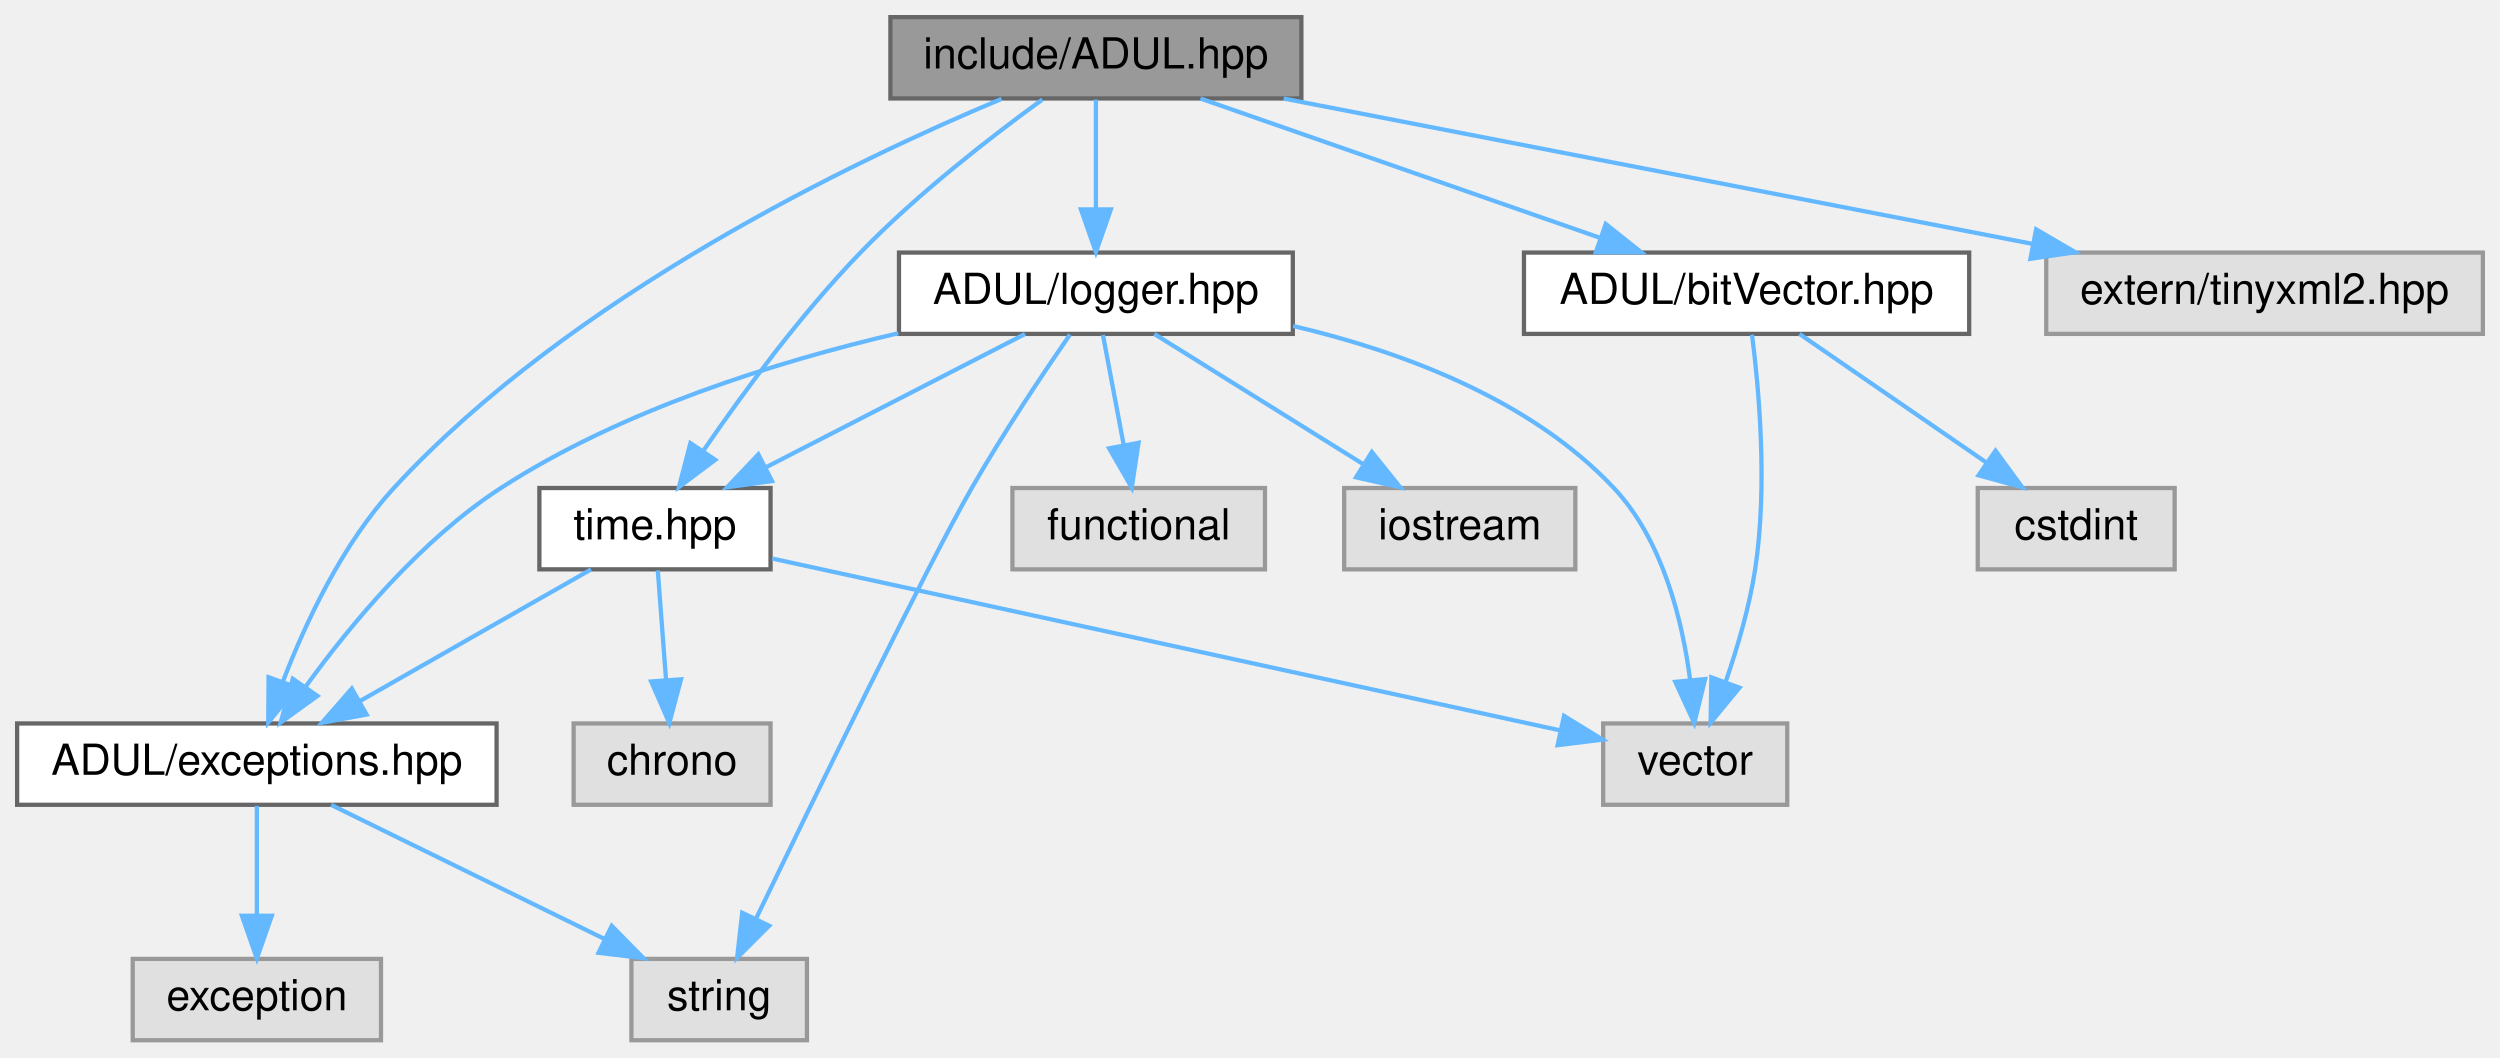
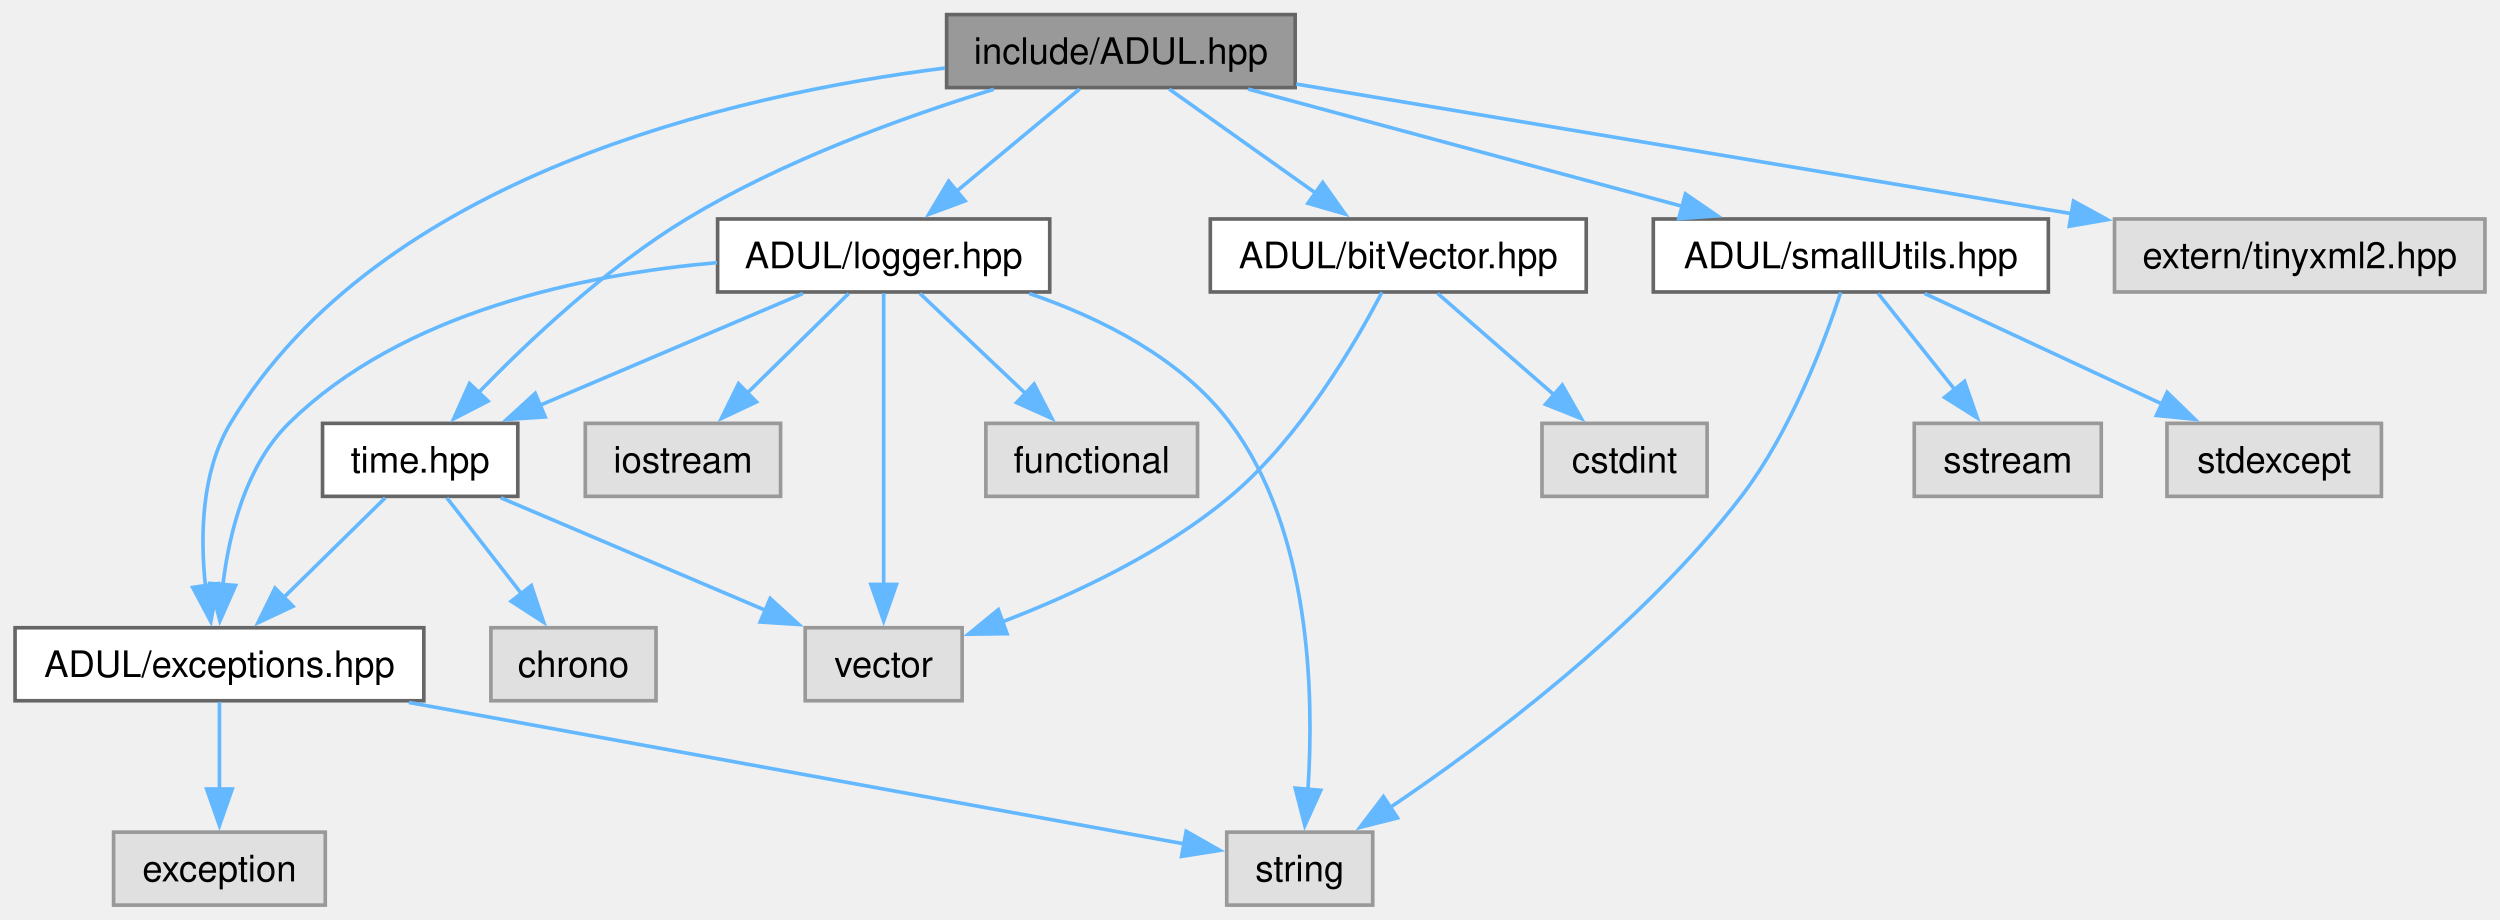
- <svg xmlns="http://www.w3.org/2000/svg" xmlns:xlink="http://www.w3.org/1999/xlink" width="584pt" height="247pt" viewBox="0.00 0.00 584.00 247.00">
-   <g id="graph0" class="graph" transform="scale(1 1) rotate(0) translate(4 243)">
+ <svg xmlns="http://www.w3.org/2000/svg" xmlns:xlink="http://www.w3.org/1999/xlink" width="685pt" height="252pt" viewBox="0.00 0.00 684.75 252.00">
+   <g id="graph0" class="graph" transform="scale(1 1) rotate(0) translate(4 248)">
    <g id="Node000001" class="node">
      <g id="a_Node000001">
        <a xlink:title=" ">
-           <polygon fill="#999999" stroke="#666666" points="300,-239 204,-239 204,-220 300,-220 300,-239" />
-           <text text-anchor="middle" x="252" y="-227" font-family="Helvetica,sans-Serif" font-size="10.00">include/ADUL.hpp</text>
+           <polygon fill="#999999" stroke="#666666" points="350.75,-244 255.25,-244 255.25,-224 350.75,-224 350.75,-244" />
+           <text text-anchor="middle" x="303" y="-230.5" font-family="Helvetica,sans-Serif" font-size="10.00">include/ADUL.hpp</text>
        </a>
      </g>
    </g>
    <g id="Node000002" class="node">
      <g id="a_Node000002">
        <a xlink:href="exceptions_8hpp.html" target="_top" xlink:title=" ">
-           <polygon fill="white" stroke="#666666" points="112,-74 0,-74 0,-55 112,-55 112,-74" />
-           <text text-anchor="middle" x="56" y="-62" font-family="Helvetica,sans-Serif" font-size="10.00">ADUL/exceptions.hpp</text>
+           <polygon fill="white" stroke="#666666" points="112,-76 0,-76 0,-56 112,-56 112,-76" />
+           <text text-anchor="middle" x="56" y="-62.5" font-family="Helvetica,sans-Serif" font-size="10.00">ADUL/exceptions.hpp</text>
        </a>
      </g>
    </g>
    <g id="edge1_Node000001_Node000002" class="edge">
      <g id="a_edge1_Node000001_Node000002">
        <a xlink:title=" ">
-           <path fill="none" stroke="#63b8ff" d="M229.95,-219.89C195.72,-205.58 129.41,-173.94 88,-129 75.99,-115.96 67.38,-97.57 62.14,-83.93" />
-           <polygon fill="#63b8ff" stroke="#63b8ff" points="65.33,-82.44 58.66,-74.21 58.74,-84.8 65.33,-82.44" />
+           <path fill="none" stroke="#63b8ff" d="M254.83,-229.36C196.13,-221.99 99.75,-199.65 59,-132 50.97,-118.66 50.71,-100.85 52.19,-87.24" />
+           <polygon fill="#63b8ff" stroke="#63b8ff" points="55.6,-88.09 53.64,-77.68 48.68,-87.04 55.6,-88.09" />
        </a>
      </g>
    </g>
    <g id="Node000005" class="node">
      <g id="a_Node000005">
        <a xlink:href="logger_8hpp.html" target="_top" xlink:title=" ">
-           <polygon fill="white" stroke="#666666" points="298,-184 206,-184 206,-165 298,-165 298,-184" />
-           <text text-anchor="middle" x="252" y="-172" font-family="Helvetica,sans-Serif" font-size="10.00">ADUL/logger.hpp</text>
+           <polygon fill="white" stroke="#666666" points="283.5,-188 192.5,-188 192.5,-168 283.5,-168 283.5,-188" />
+           <text text-anchor="middle" x="238" y="-174.5" font-family="Helvetica,sans-Serif" font-size="10.00">ADUL/logger.hpp</text>
        </a>
      </g>
    </g>
    <g id="edge4_Node000001_Node000005" class="edge">
      <g id="a_edge4_Node000001_Node000005">
        <a xlink:title=" ">
-           <path fill="none" stroke="#63b8ff" d="M252,-219.75C252,-212.8 252,-202.85 252,-194.13" />
-           <polygon fill="#63b8ff" stroke="#63b8ff" points="255.5,-194.09 252,-184.09 248.5,-194.09 255.5,-194.09" />
+           <path fill="none" stroke="#63b8ff" d="M291.68,-223.59C282.36,-215.85 268.92,-204.69 257.82,-195.47" />
+           <polygon fill="#63b8ff" stroke="#63b8ff" points="260.29,-192.96 250.36,-189.27 255.81,-198.35 260.29,-192.96" />
        </a>
      </g>
    </g>
    <g id="Node000009" class="node">
      <g id="a_Node000009">
        <a xlink:href="time_8hpp.html" target="_top" xlink:title=" ">
-           <polygon fill="white" stroke="#666666" points="176,-129 122,-129 122,-110 176,-110 176,-129" />
-           <text text-anchor="middle" x="149" y="-117" font-family="Helvetica,sans-Serif" font-size="10.00">time.hpp</text>
+           <polygon fill="white" stroke="#666666" points="137.75,-132 84.25,-132 84.25,-112 137.75,-112 137.75,-132" />
+           <text text-anchor="middle" x="111" y="-118.5" font-family="Helvetica,sans-Serif" font-size="10.00">time.hpp</text>
        </a>
      </g>
    </g>
    <g id="edge14_Node000001_Node000009" class="edge">
      <g id="a_edge14_Node000001_Node000009">
        <a xlink:title=" ">
-           <path fill="none" stroke="#63b8ff" d="M239.48,-219.74C227.83,-211.28 210.32,-197.77 197,-184 183.08,-169.61 169.55,-151.18 160.42,-137.88" />
-           <polygon fill="#63b8ff" stroke="#63b8ff" points="163.09,-135.59 154.61,-129.24 157.28,-139.49 163.09,-135.59" />
+           <path fill="none" stroke="#63b8ff" d="M268.14,-223.52C243.56,-215.97 210.45,-204.02 184,-188 162.12,-174.75 140.7,-154.57 126.78,-140.22" />
+           <polygon fill="#63b8ff" stroke="#63b8ff" points="129.6,-138.1 120.19,-133.24 124.52,-142.91 129.6,-138.1" />
        </a>
      </g>
    </g>
    <g id="Node000011" class="node">
      <g id="a_Node000011">
        <a xlink:href="bit_vector_8hpp.html" target="_top" xlink:title=" ">
-           <polygon fill="white" stroke="#666666" points="456,-184 352,-184 352,-165 456,-165 456,-184" />
-           <text text-anchor="middle" x="404" y="-172" font-family="Helvetica,sans-Serif" font-size="10.00">ADUL/bitVector.hpp</text>
+           <polygon fill="white" stroke="#666666" points="430.5,-188 327.5,-188 327.5,-168 430.5,-168 430.5,-188" />
+           <text text-anchor="middle" x="379" y="-174.5" font-family="Helvetica,sans-Serif" font-size="10.00">ADUL/bitVector.hpp</text>
        </a>
      </g>
    </g>
    <g id="edge15_Node000001_Node000011" class="edge">
      <g id="a_edge15_Node000001_Node000011">
        <a xlink:title=" ">
-           <path fill="none" stroke="#63b8ff" d="M276.42,-219.98C301.72,-211.16 341.45,-197.31 369.86,-187.41" />
-           <polygon fill="#63b8ff" stroke="#63b8ff" points="371.1,-190.68 379.39,-184.08 368.79,-184.07 371.1,-190.68" />
+           <path fill="none" stroke="#63b8ff" d="M316.24,-223.59C327.29,-215.74 343.28,-204.38 356.36,-195.09" />
+           <polygon fill="#63b8ff" stroke="#63b8ff" points="358.3,-198 364.42,-189.36 354.25,-192.3 358.3,-198" />
        </a>
      </g>
    </g>
    <g id="Node000013" class="node">
      <g id="a_Node000013">
-         <a xlink:title=" ">
-           <polygon fill="#e0e0e0" stroke="#999999" points="576,-184 474,-184 474,-165 576,-165 576,-184" />
-           <text text-anchor="middle" x="525" y="-172" font-family="Helvetica,sans-Serif" font-size="10.00">extern/tinyxml2.hpp</text>
+         <a xlink:href="small_utils_8hpp.html" target="_top" xlink:title=" ">
+           <polygon fill="white" stroke="#666666" points="557.12,-188 448.88,-188 448.88,-168 557.12,-168 557.12,-188" />
+           <text text-anchor="middle" x="503" y="-174.5" font-family="Helvetica,sans-Serif" font-size="10.00">ADUL/smallUtils.hpp</text>
        </a>
      </g>
    </g>
    <g id="edge18_Node000001_Node000013" class="edge">
      <g id="a_edge18_Node000001_Node000013">
        <a xlink:title=" ">
-           <path fill="none" stroke="#63b8ff" d="M295.86,-219.98C343.48,-210.74 419.58,-195.97 470.88,-186.01" />
-           <polygon fill="#63b8ff" stroke="#63b8ff" points="471.64,-189.42 480.79,-184.08 470.31,-182.55 471.64,-189.42" />
+           <path fill="none" stroke="#63b8ff" d="M337.84,-223.59C370.9,-214.67 420.8,-201.19 457.1,-191.39" />
+           <polygon fill="#63b8ff" stroke="#63b8ff" points="457.69,-194.86 466.43,-188.87 455.86,-188.1 457.69,-194.86" />
+         </a>
+       </g>
+     </g>
+     <g id="Node000016" class="node">
+       <g id="a_Node000016">
+         <a xlink:title=" ">
+           <polygon fill="#e0e0e0" stroke="#999999" points="676.75,-188 575.25,-188 575.25,-168 676.75,-168 676.75,-188" />
+           <text text-anchor="middle" x="626" y="-174.5" font-family="Helvetica,sans-Serif" font-size="10.00">extern/tinyxml2.hpp</text>
+         </a>
+       </g>
+     </g>
+     <g id="edge22_Node000001_Node000016" class="edge">
+       <g id="a_edge22_Node000001_Node000016">
+         <a xlink:title=" ">
+           <path fill="none" stroke="#63b8ff" d="M351.01,-224.97C407.51,-215.53 501.47,-199.82 563.58,-189.44" />
+           <polygon fill="#63b8ff" stroke="#63b8ff" points="564.01,-192.91 573.3,-187.81 562.86,-186.01 564.01,-192.91" />
        </a>
      </g>
    </g>
    <g id="Node000003" class="node">
      <g id="a_Node000003">
        <a xlink:title=" ">
-           <polygon fill="#e0e0e0" stroke="#999999" points="85,-19 27,-19 27,0 85,0 85,-19" />
-           <text text-anchor="middle" x="56" y="-7" font-family="Helvetica,sans-Serif" font-size="10.00">exception</text>
+           <polygon fill="#e0e0e0" stroke="#999999" points="85,-20 27,-20 27,0 85,0 85,-20" />
+           <text text-anchor="middle" x="56" y="-6.5" font-family="Helvetica,sans-Serif" font-size="10.00">exception</text>
        </a>
      </g>
    </g>
    <g id="edge2_Node000002_Node000003" class="edge">
      <g id="a_edge2_Node000002_Node000003">
        <a xlink:title=" ">
-           <path fill="none" stroke="#63b8ff" d="M56,-54.75C56,-47.8 56,-37.85 56,-29.13" />
-           <polygon fill="#63b8ff" stroke="#63b8ff" points="59.5,-29.09 56,-19.09 52.5,-29.09 59.5,-29.09" />
+           <path fill="none" stroke="#63b8ff" d="M56,-55.59C56,-49.01 56,-39.96 56,-31.73" />
+           <polygon fill="#63b8ff" stroke="#63b8ff" points="59.5,-31.81 56,-21.81 52.5,-31.81 59.5,-31.81" />
        </a>
      </g>
    </g>
    <g id="Node000004" class="node">
      <g id="a_Node000004">
        <a xlink:title=" ">
-           <polygon fill="#e0e0e0" stroke="#999999" points="184.5,-19 143.5,-19 143.5,0 184.5,0 184.5,-19" />
-           <text text-anchor="middle" x="164" y="-7" font-family="Helvetica,sans-Serif" font-size="10.00">string</text>
+           <polygon fill="#e0e0e0" stroke="#999999" points="372,-20 332,-20 332,0 372,0 372,-20" />
+           <text text-anchor="middle" x="352" y="-6.5" font-family="Helvetica,sans-Serif" font-size="10.00">string</text>
        </a>
      </g>
    </g>
    <g id="edge3_Node000002_Node000004" class="edge">
      <g id="a_edge3_Node000002_Node000004">
        <a xlink:title=" ">
-           <path fill="none" stroke="#63b8ff" d="M73.35,-54.98C90.57,-46.54 117.2,-33.47 137.15,-23.68" />
-           <polygon fill="#63b8ff" stroke="#63b8ff" points="138.9,-26.72 146.33,-19.17 135.81,-20.43 138.9,-26.72" />
+           <path fill="none" stroke="#63b8ff" d="M107.9,-55.53C169.3,-44.33 269.57,-26.04 320.37,-16.77" />
+           <polygon fill="#63b8ff" stroke="#63b8ff" points="320.89,-20.23 330.1,-15 319.63,-13.35 320.89,-20.23" />
        </a>
      </g>
    </g>
    <g id="edge13_Node000005_Node000002" class="edge">
      <g id="a_edge13_Node000005_Node000002">
        <a xlink:title=" ">
-           <path fill="none" stroke="#63b8ff" d="M205.84,-165.16C177.43,-158.53 141.18,-147.25 113,-129 94.23,-116.85 77.78,-96.95 67.44,-82.67" />
-           <polygon fill="#63b8ff" stroke="#63b8ff" points="70.15,-80.43 61.56,-74.23 64.4,-84.43 70.15,-80.43" />
+           <path fill="none" stroke="#63b8ff" d="M192.34,-176.04C155.93,-172.84 106.06,-162.59 75,-132 63.21,-120.39 58.64,-101.89 56.92,-87.59" />
+           <polygon fill="#63b8ff" stroke="#63b8ff" points="60.43,-87.59 56.14,-77.9 53.45,-88.14 60.43,-87.59" />
        </a>
      </g>
    </g>
    <g id="edge5_Node000005_Node000004" class="edge">
      <g id="a_edge5_Node000005_Node000004">
        <a xlink:title=" ">
-           <path fill="none" stroke="#63b8ff" d="M245.92,-164.82C239.82,-155.99 230.33,-141.81 223,-129 212.43,-110.52 186.26,-56.74 172.61,-28.42" />
-           <polygon fill="#63b8ff" stroke="#63b8ff" points="175.68,-26.74 168.19,-19.25 169.38,-29.78 175.68,-26.74" />
+           <path fill="none" stroke="#63b8ff" d="M277.88,-167.58C297.47,-160.89 319.67,-149.83 333,-132 355.01,-102.57 355.96,-57.74 354.26,-31.71" />
+           <polygon fill="#63b8ff" stroke="#63b8ff" points="357.75,-31.45 353.39,-21.8 350.77,-32.06 357.75,-31.45" />
        </a>
      </g>
    </g>
    <g id="Node000006" class="node">
      <g id="a_Node000006">
        <a xlink:title=" ">
-           <polygon fill="#e0e0e0" stroke="#999999" points="364,-129 310,-129 310,-110 364,-110 364,-129" />
-           <text text-anchor="middle" x="337" y="-117" font-family="Helvetica,sans-Serif" font-size="10.00">iostream</text>
+           <polygon fill="#e0e0e0" stroke="#999999" points="209.75,-132 156.25,-132 156.25,-112 209.75,-112 209.75,-132" />
+           <text text-anchor="middle" x="183" y="-118.5" font-family="Helvetica,sans-Serif" font-size="10.00">iostream</text>
        </a>
      </g>
    </g>
    <g id="edge6_Node000005_Node000006" class="edge">
      <g id="a_edge6_Node000005_Node000006">
        <a xlink:title=" ">
-           <path fill="none" stroke="#63b8ff" d="M265.66,-164.98C278.84,-156.77 299.03,-144.18 314.57,-134.49" />
-           <polygon fill="#63b8ff" stroke="#63b8ff" points="316.46,-137.43 323.09,-129.17 312.76,-131.49 316.46,-137.43" />
+           <path fill="none" stroke="#63b8ff" d="M228.42,-167.59C220.77,-160.08 209.84,-149.35 200.62,-140.3" />
+           <polygon fill="#63b8ff" stroke="#63b8ff" points="203.14,-137.87 193.55,-133.36 198.23,-142.86 203.14,-137.87" />
        </a>
      </g>
    </g>
    <g id="Node000007" class="node">
      <g id="a_Node000007">
        <a xlink:title=" ">
-           <polygon fill="#e0e0e0" stroke="#999999" points="413.5,-74 370.5,-74 370.5,-55 413.5,-55 413.5,-74" />
-           <text text-anchor="middle" x="392" y="-62" font-family="Helvetica,sans-Serif" font-size="10.00">vector</text>
+           <polygon fill="#e0e0e0" stroke="#999999" points="259.5,-76 216.5,-76 216.5,-56 259.5,-56 259.5,-76" />
+           <text text-anchor="middle" x="238" y="-62.5" font-family="Helvetica,sans-Serif" font-size="10.00">vector</text>
        </a>
      </g>
    </g>
    <g id="edge7_Node000005_Node000007" class="edge">
      <g id="a_edge7_Node000005_Node000007">
        <a xlink:title=" ">
-           <path fill="none" stroke="#63b8ff" d="M298.08,-166.84C323.36,-160.91 353.45,-149.79 373,-129 384.44,-116.83 389.02,-98.04 390.83,-84.05" />
-           <polygon fill="#63b8ff" stroke="#63b8ff" points="394.32,-84.37 391.78,-74.08 387.35,-83.71 394.32,-84.37" />
+           <path fill="none" stroke="#63b8ff" d="M238,-167.62C238,-150.01 238,-111.59 238,-87.65" />
+           <polygon fill="#63b8ff" stroke="#63b8ff" points="241.5,-87.87 238,-77.87 234.5,-87.87 241.5,-87.87" />
        </a>
      </g>
    </g>
    <g id="Node000008" class="node">
      <g id="a_Node000008">
        <a xlink:title=" ">
-           <polygon fill="#e0e0e0" stroke="#999999" points="291.5,-129 232.5,-129 232.5,-110 291.5,-110 291.5,-129" />
-           <text text-anchor="middle" x="262" y="-117" font-family="Helvetica,sans-Serif" font-size="10.00">functional</text>
+           <polygon fill="#e0e0e0" stroke="#999999" points="324,-132 266,-132 266,-112 324,-112 324,-132" />
+           <text text-anchor="middle" x="295" y="-118.5" font-family="Helvetica,sans-Serif" font-size="10.00">functional</text>
        </a>
      </g>
    </g>
    <g id="edge8_Node000005_Node000008" class="edge">
      <g id="a_edge8_Node000005_Node000008">
        <a xlink:title=" ">
-           <path fill="none" stroke="#63b8ff" d="M253.65,-164.75C254.96,-157.8 256.84,-147.85 258.48,-139.13" />
-           <polygon fill="#63b8ff" stroke="#63b8ff" points="261.96,-139.56 260.38,-129.09 255.09,-138.27 261.96,-139.56" />
+           <path fill="none" stroke="#63b8ff" d="M247.93,-167.59C255.94,-160.01 267.42,-149.13 277.03,-140.02" />
+           <polygon fill="#63b8ff" stroke="#63b8ff" points="279.23,-142.76 284.09,-133.34 274.42,-137.68 279.23,-142.76" />
        </a>
      </g>
    </g>
    <g id="edge9_Node000005_Node000009" class="edge">
      <g id="a_edge9_Node000005_Node000009">
        <a xlink:title=" ">
-           <path fill="none" stroke="#63b8ff" d="M235.45,-164.98C219.11,-156.57 193.87,-143.59 174.87,-133.81" />
-           <polygon fill="#63b8ff" stroke="#63b8ff" points="176.34,-130.63 165.85,-129.17 173.14,-136.86 176.34,-130.63" />
+           <path fill="none" stroke="#63b8ff" d="M215.88,-167.59C195.97,-159.13 166.45,-146.58 143.79,-136.94" />
+           <polygon fill="#63b8ff" stroke="#63b8ff" points="145.26,-133.76 134.69,-133.07 142.52,-140.21 145.26,-133.76" />
        </a>
      </g>
    </g>
    <g id="edge12_Node000009_Node000002" class="edge">
      <g id="a_edge12_Node000009_Node000002">
        <a xlink:title=" ">
-           <path fill="none" stroke="#63b8ff" d="M134.06,-109.98C119.5,-101.69 97.13,-88.94 80.07,-79.22" />
-           <polygon fill="#63b8ff" stroke="#63b8ff" points="81.64,-76.08 71.21,-74.17 78.17,-82.16 81.64,-76.08" />
+           <path fill="none" stroke="#63b8ff" d="M101.42,-111.59C93.77,-104.08 82.84,-93.35 73.62,-84.3" />
+           <polygon fill="#63b8ff" stroke="#63b8ff" points="76.14,-81.87 66.55,-77.36 71.23,-86.86 76.14,-81.87" />
        </a>
      </g>
    </g>
    <g id="edge11_Node000009_Node000007" class="edge">
      <g id="a_edge11_Node000009_Node000007">
        <a xlink:title=" ">
-           <path fill="none" stroke="#63b8ff" d="M176.4,-112.52C221.85,-102.61 312.55,-82.83 360.54,-72.36" />
-           <polygon fill="#63b8ff" stroke="#63b8ff" points="361.36,-75.77 370.38,-70.22 359.86,-68.93 361.36,-75.77" />
+           <path fill="none" stroke="#63b8ff" d="M133.12,-111.59C153.15,-103.08 182.92,-90.42 205.62,-80.77" />
+           <polygon fill="#63b8ff" stroke="#63b8ff" points="206.91,-84.02 214.74,-76.89 204.17,-77.58 206.91,-84.02" />
        </a>
      </g>
    </g>
    <g id="Node000010" class="node">
      <g id="a_Node000010">
        <a xlink:title=" ">
-           <polygon fill="#e0e0e0" stroke="#999999" points="176,-74 130,-74 130,-55 176,-55 176,-74" />
-           <text text-anchor="middle" x="153" y="-62" font-family="Helvetica,sans-Serif" font-size="10.00">chrono</text>
+           <polygon fill="#e0e0e0" stroke="#999999" points="175.62,-76 130.38,-76 130.38,-56 175.62,-56 175.62,-76" />
+           <text text-anchor="middle" x="153" y="-62.5" font-family="Helvetica,sans-Serif" font-size="10.00">chrono</text>
        </a>
      </g>
    </g>
    <g id="edge10_Node000009_Node000010" class="edge">
      <g id="a_edge10_Node000009_Node000010">
        <a xlink:title=" ">
-           <path fill="none" stroke="#63b8ff" d="M149.66,-109.75C150.18,-102.8 150.94,-92.85 151.59,-84.13" />
-           <polygon fill="#63b8ff" stroke="#63b8ff" points="155.09,-84.32 152.35,-74.09 148.11,-83.8 155.09,-84.32" />
+           <path fill="none" stroke="#63b8ff" d="M118.32,-111.59C123.98,-104.32 131.99,-94.02 138.89,-85.15" />
+           <polygon fill="#63b8ff" stroke="#63b8ff" points="141.46,-87.54 144.84,-77.49 135.94,-83.24 141.46,-87.54" />
        </a>
      </g>
    </g>
    <g id="edge17_Node000011_Node000007" class="edge">
      <g id="a_edge17_Node000011_Node000007">
        <a xlink:title=" ">
-           <path fill="none" stroke="#63b8ff" d="M405.27,-164.81C406.85,-152.52 408.98,-129.41 406,-110 404.65,-101.19 401.87,-91.74 399.15,-83.82" />
-           <polygon fill="#63b8ff" stroke="#63b8ff" points="402.34,-82.35 395.6,-74.18 395.77,-84.77 402.34,-82.35" />
+           <path fill="none" stroke="#63b8ff" d="M374.52,-167.9C367.39,-154.21 352.27,-128.18 333,-112 314.57,-96.52 289.93,-85.05 270.36,-77.56" />
+           <polygon fill="#63b8ff" stroke="#63b8ff" points="271.81,-74.37 261.21,-74.23 269.41,-80.95 271.81,-74.37" />
        </a>
      </g>
    </g>
    <g id="Node000012" class="node">
      <g id="a_Node000012">
        <a xlink:title=" ">
-           <polygon fill="#e0e0e0" stroke="#999999" points="504,-129 458,-129 458,-110 504,-110 504,-129" />
-           <text text-anchor="middle" x="481" y="-117" font-family="Helvetica,sans-Serif" font-size="10.00">cstdint</text>
+           <polygon fill="#e0e0e0" stroke="#999999" points="463.62,-132 418.38,-132 418.38,-112 463.62,-112 463.62,-132" />
+           <text text-anchor="middle" x="441" y="-118.5" font-family="Helvetica,sans-Serif" font-size="10.00">cstdint</text>
        </a>
      </g>
    </g>
    <g id="edge16_Node000011_Node000012" class="edge">
      <g id="a_edge16_Node000011_Node000012">
        <a xlink:title=" ">
-           <path fill="none" stroke="#63b8ff" d="M416.37,-164.98C428.09,-156.92 445.92,-144.65 459.89,-135.03" />
-           <polygon fill="#63b8ff" stroke="#63b8ff" points="462.15,-137.72 468.4,-129.17 458.18,-131.96 462.15,-137.72" />
+           <path fill="none" stroke="#63b8ff" d="M389.8,-167.59C398.6,-159.93 411.25,-148.91 421.77,-139.75" />
+           <polygon fill="#63b8ff" stroke="#63b8ff" points="423.94,-142.5 429.18,-133.29 419.34,-137.22 423.94,-142.5" />
+         </a>
+       </g>
+     </g>
+     <g id="edge19_Node000013_Node000004" class="edge">
+       <g id="a_edge19_Node000013_Node000004">
+         <a xlink:title=" ">
+           <path fill="none" stroke="#63b8ff" d="M500.24,-167.91C495.91,-154.68 486.61,-129.76 473,-112 445.55,-76.18 403.25,-44.59 376.62,-26.65" />
+           <polygon fill="#63b8ff" stroke="#63b8ff" points="378.79,-23.89 368.51,-21.3 374.93,-29.73 378.79,-23.89" />
+         </a>
+       </g>
+     </g>
+     <g id="Node000014" class="node">
+       <g id="a_Node000014">
+         <a xlink:title=" ">
+           <polygon fill="#e0e0e0" stroke="#999999" points="571.62,-132 520.38,-132 520.38,-112 571.62,-112 571.62,-132" />
+           <text text-anchor="middle" x="546" y="-118.5" font-family="Helvetica,sans-Serif" font-size="10.00">sstream</text>
+         </a>
+       </g>
+     </g>
+     <g id="edge20_Node000013_Node000014" class="edge">
+       <g id="a_edge20_Node000013_Node000014">
+         <a xlink:title=" ">
+           <path fill="none" stroke="#63b8ff" d="M510.49,-167.59C516.29,-160.32 524.49,-150.02 531.55,-141.15" />
+           <polygon fill="#63b8ff" stroke="#63b8ff" points="534.16,-143.49 537.65,-133.48 528.69,-139.12 534.16,-143.49" />
+         </a>
+       </g>
+     </g>
+     <g id="Node000015" class="node">
+       <g id="a_Node000015">
+         <a xlink:title=" ">
+           <polygon fill="#e0e0e0" stroke="#999999" points="648.38,-132 589.62,-132 589.62,-112 648.38,-112 648.38,-132" />
+           <text text-anchor="middle" x="619" y="-118.5" font-family="Helvetica,sans-Serif" font-size="10.00">stdexcept</text>
+         </a>
+       </g>
+     </g>
+     <g id="edge21_Node000013_Node000015" class="edge">
+       <g id="a_edge21_Node000013_Node000015">
+         <a xlink:title=" ">
+           <path fill="none" stroke="#63b8ff" d="M523.21,-167.59C541.23,-159.21 567.87,-146.8 588.48,-137.21" />
+           <polygon fill="#63b8ff" stroke="#63b8ff" points="589.68,-140.51 597.26,-133.12 586.72,-134.17 589.68,-140.51" />
        </a>
      </g>
    </g>
  </g>
</svg>
